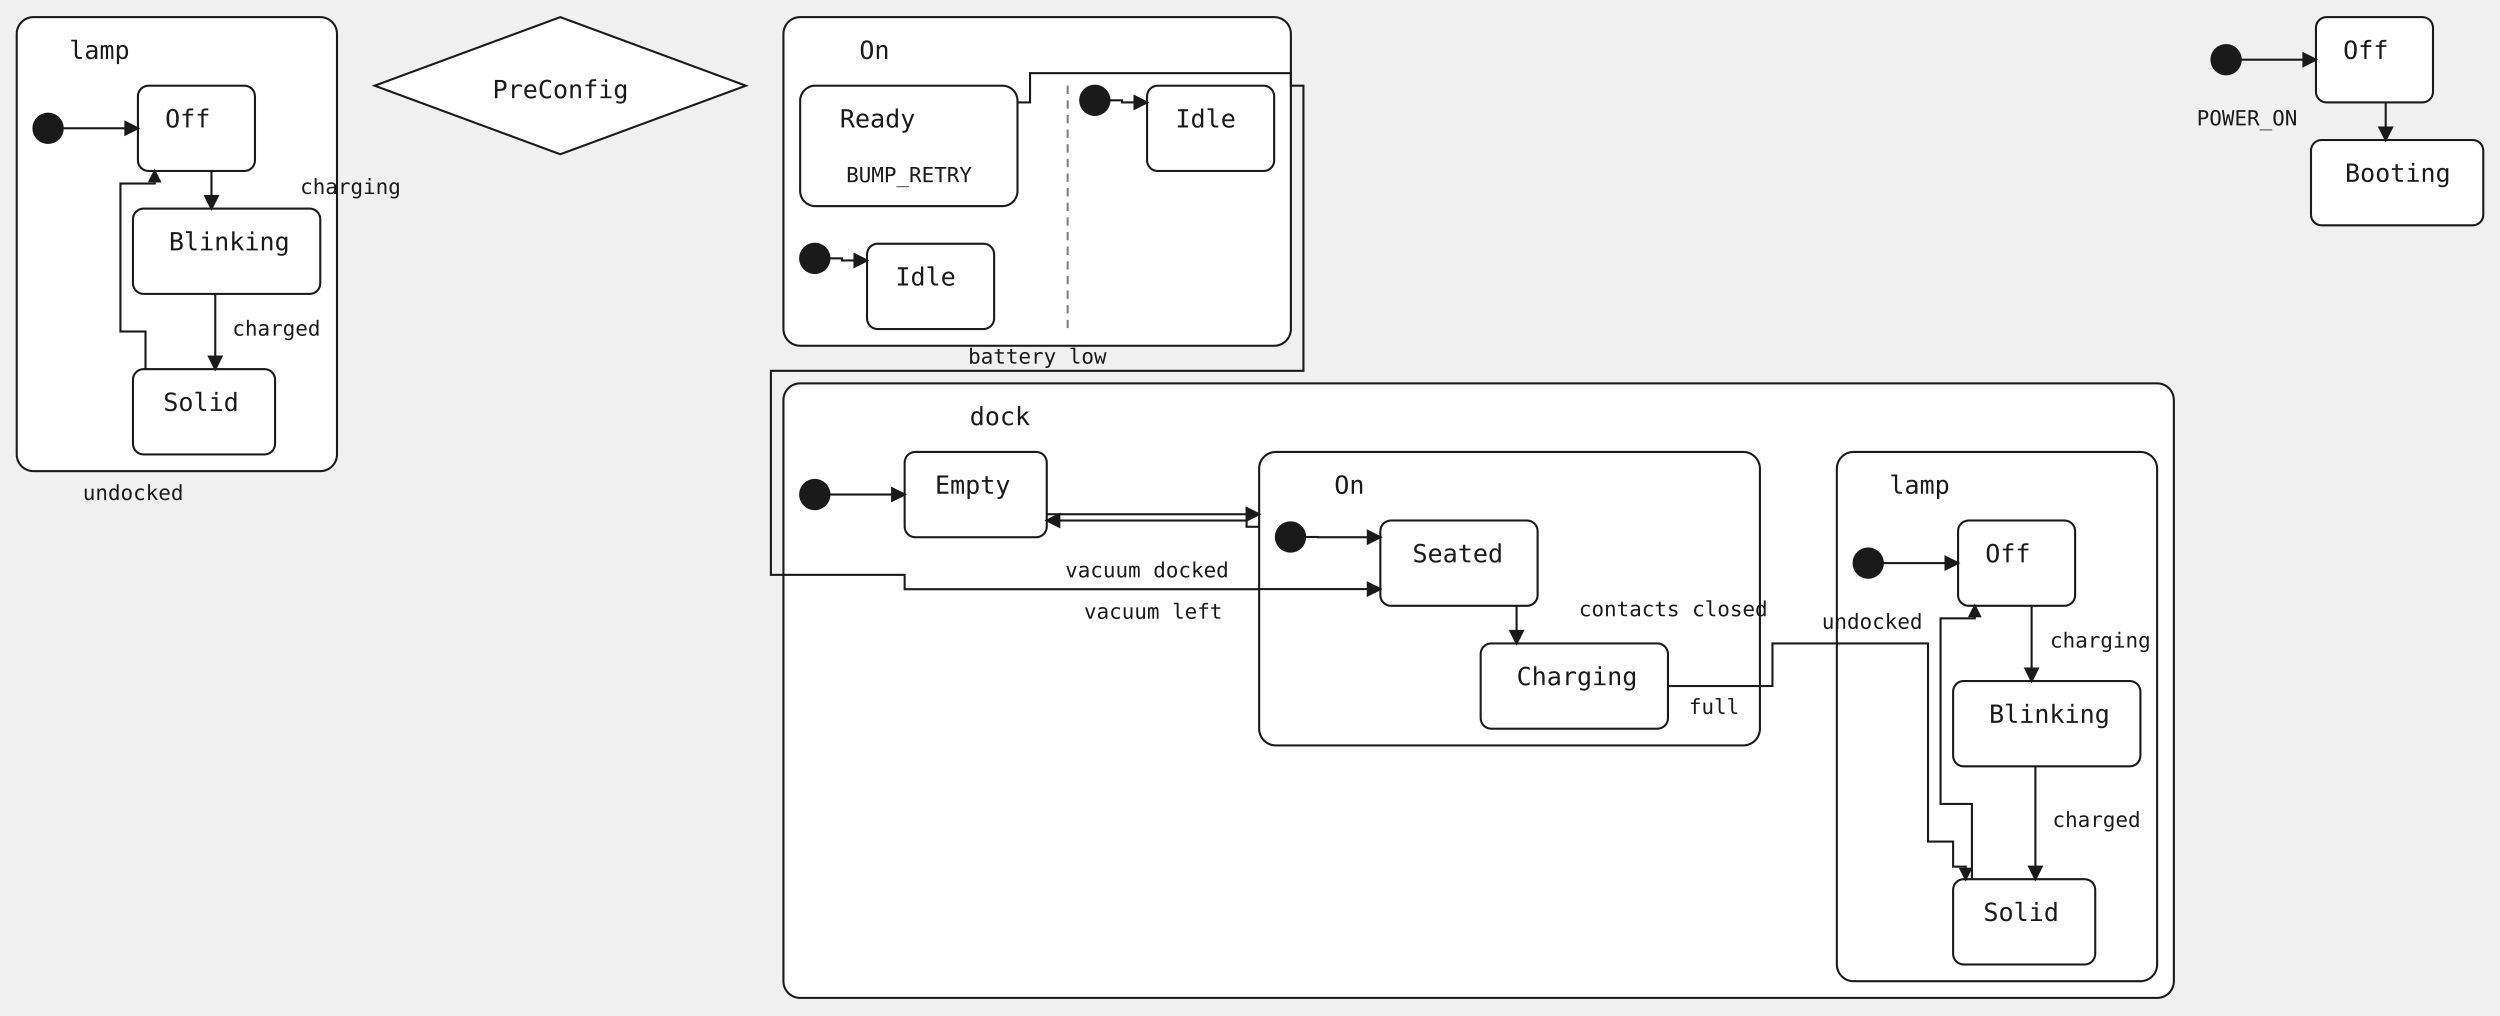
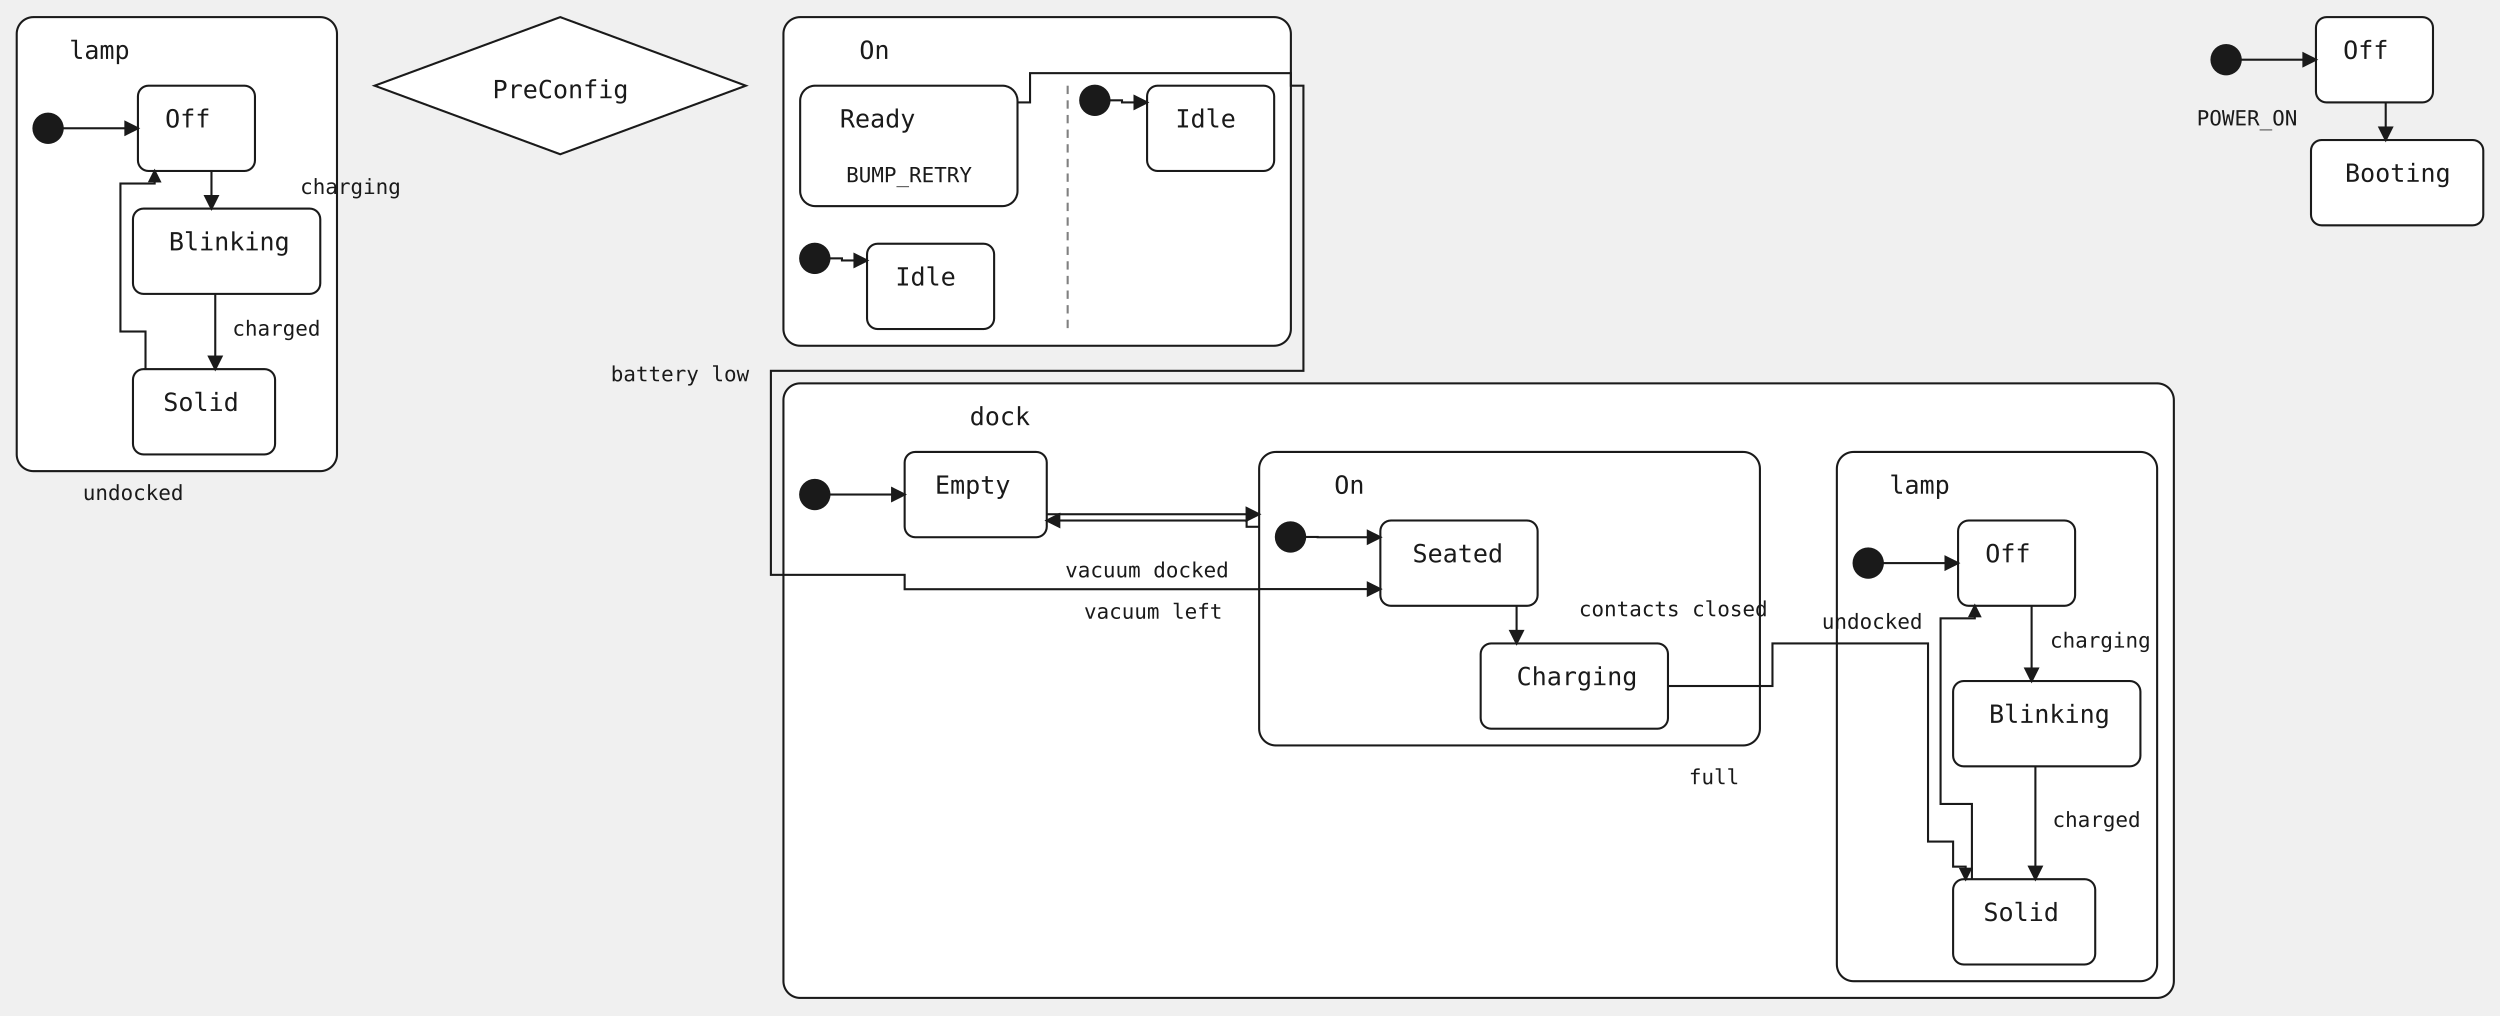
<svg xmlns="http://www.w3.org/2000/svg" width="1197" height="486" viewBox="-128 -128 19140 7765">
  <style>text { font-family: "JetBrains Mono", monospace; font-kerning: none; }</style>
  <rect x="5870" y="2804" width="10645" height="4705" rx="128" fill="#ffffff" stroke="#1a1a1a" stroke-width="16" class="scav-state scav-id-0" />
  <rect x="0" y="0" width="2452" height="3476" rx="128" fill="#ffffff" stroke="#1a1a1a" stroke-width="16" class="scav-state scav-id-1" />
  <rect x="17603" y="0" width="896" height="653" rx="81" fill="#ffffff" stroke="#1a1a1a" stroke-width="16" class="scav-state scav-id-2" />
  <rect x="17565" y="941" width="1319" height="653" rx="81" fill="#ffffff" stroke="#1a1a1a" stroke-width="16" class="scav-state scav-id-3" />
  <rect x="5870" y="0" width="3885" height="2516" rx="128" fill="#ffffff" stroke="#1a1a1a" stroke-width="16" class="scav-state scav-id-5" />
  <rect x="6510" y="1735" width="973" height="653" rx="81" fill="#ffffff" stroke="#1a1a1a" stroke-width="16" class="scav-state scav-id-6" />
  <rect x="5998" y="525" width="1664" height="922" rx="115" fill="#ffffff" stroke="#1a1a1a" stroke-width="16" class="scav-state scav-id-7" />
  <rect x="8654" y="525" width="973" height="653" rx="81" fill="#ffffff" stroke="#1a1a1a" stroke-width="16" class="scav-state scav-id-8" />
  <rect x="13935" y="3329" width="2452" height="4052" rx="128" fill="#ffffff" stroke="#1a1a1a" stroke-width="16" class="scav-state scav-id-9" />
  <rect x="6798" y="3329" width="1088" height="653" rx="81" fill="#ffffff" stroke="#1a1a1a" stroke-width="16" class="scav-state scav-id-10" />
  <rect x="9512" y="3329" width="3834" height="2247" rx="128" fill="#ffffff" stroke="#1a1a1a" stroke-width="16" class="scav-state scav-id-11" />
  <rect x="10440" y="3854" width="1204" height="653" rx="81" fill="#ffffff" stroke="#1a1a1a" stroke-width="16" class="scav-state scav-id-12" />
  <rect x="11208" y="4795" width="1434" height="653" rx="81" fill="#ffffff" stroke="#1a1a1a" stroke-width="16" class="scav-state scav-id-13" />
  <rect x="928" y="525" width="896" height="653" rx="81" fill="#ffffff" stroke="#1a1a1a" stroke-width="16" class="scav-state scav-id-14" />
  <rect x="890" y="1466" width="1434" height="653" rx="81" fill="#ffffff" stroke="#1a1a1a" stroke-width="16" class="scav-state scav-id-15" />
  <rect x="890" y="2695" width="1088" height="653" rx="81" fill="#ffffff" stroke="#1a1a1a" stroke-width="16" class="scav-state scav-id-16" />
  <rect x="14863" y="3854" width="896" height="653" rx="81" fill="#ffffff" stroke="#1a1a1a" stroke-width="16" class="scav-state scav-id-17" />
  <rect x="14825" y="5083" width="1434" height="653" rx="81" fill="#ffffff" stroke="#1a1a1a" stroke-width="16" class="scav-state scav-id-18" />
  <rect x="14825" y="6600" width="1088" height="653" rx="81" fill="#ffffff" stroke="#1a1a1a" stroke-width="16" class="scav-state scav-id-19" />
  <line x1="8046" y1="525" x2="8046" y2="2388" fill="none" stroke="#808080" stroke-width="16" stroke-dasharray="64,48" class="scav-sub scav-id-2" />
  <polyline points="17027,326 17507,326" fill="none" stroke="#1a1a1a" stroke-width="16" class="scav-trans scav-id-0" />
  <polyline points="18137,653 18137,845" fill="none" stroke="#1a1a1a" stroke-width="16" class="scav-trans scav-id-1" />
  <polyline points="6222,1847 6318,1847 6318,1863 6414,1863" fill="none" stroke="#1a1a1a" stroke-width="16" class="scav-trans scav-id-2" />
  <polyline points="7662,653 7758,653 7758,429 9755,429 9755,525 9851,525 9851,2708 5774,2708 5774,4270 5870,4270 6798,4270 6798,4380 9512,4380 9512,4379 10344,4379" fill="none" stroke="#1a1a1a" stroke-width="16" class="scav-trans scav-id-4" />
  <polyline points="8366,637 8462,637 8462,653 8558,653" fill="none" stroke="#1a1a1a" stroke-width="16" class="scav-trans scav-id-5" />
  <polyline points="9864,3980 9960,3980 9960,3982 10344,3982" fill="none" stroke="#1a1a1a" stroke-width="16" class="scav-trans scav-id-6" />
  <polyline points="11483,4507 11483,4699" fill="none" stroke="#1a1a1a" stroke-width="16" class="scav-trans scav-id-7" />
  <polyline points="12642,5121 13346,5121 13442,5121 13442,4795 13935,4795 14633,4795 14633,6312 14825,6312 14825,6504 14921,6504 14921,6552" fill="none" stroke="#1a1a1a" stroke-width="16" class="scav-trans scav-id-8" />
  <polyline points="6222,3655 6702,3655" fill="none" stroke="#1a1a1a" stroke-width="16" class="scav-trans scav-id-9" />
  <polyline points="7886,3806 9416,3806" fill="none" stroke="#1a1a1a" stroke-width="16" class="scav-trans scav-id-10" />
  <polyline points="9512,3902 9416,3902 9416,3854 7982,3854" fill="none" stroke="#1a1a1a" stroke-width="16" class="scav-trans scav-id-11" />
  <polyline points="352,851 832,851" fill="none" stroke="#1a1a1a" stroke-width="16" class="scav-trans scav-id-12" />
  <polyline points="1491,1178 1491,1370" fill="none" stroke="#1a1a1a" stroke-width="16" class="scav-trans scav-id-13" />
  <polyline points="1520,2119 1520,2599" fill="none" stroke="#1a1a1a" stroke-width="16" class="scav-trans scav-id-14" />
  <polyline points="986,2695 986,2407 794,2407 794,1274 1056,1274 1056,1226" fill="none" stroke="#1a1a1a" stroke-width="16" class="scav-trans scav-id-15" />
  <polyline points="14287,4180 14767,4180" fill="none" stroke="#1a1a1a" stroke-width="16" class="scav-trans scav-id-16" />
  <polyline points="15426,4507 15426,4987" fill="none" stroke="#1a1a1a" stroke-width="16" class="scav-trans scav-id-17" />
  <polyline points="15455,5736 15455,6504" fill="none" stroke="#1a1a1a" stroke-width="16" class="scav-trans scav-id-18" />
  <polyline points="14969,6600 14969,6024 14729,6024 14729,4603 14991,4603 14991,4555" fill="none" stroke="#1a1a1a" stroke-width="16" class="scav-trans scav-id-19" />
  <polygon points="17603,326 17507,374 17507,278" fill="#1a1a1a" stroke="#1a1a1a" stroke-width="16" class="scav-trans scav-id-0" />
  <polygon points="18137,941 18089,845 18185,845" fill="#1a1a1a" stroke="#1a1a1a" stroke-width="16" class="scav-trans scav-id-1" />
  <polygon points="6510,1863 6414,1911 6414,1815" fill="#1a1a1a" stroke="#1a1a1a" stroke-width="16" class="scav-trans scav-id-2" />
  <polygon points="10440,4379 10344,4427 10344,4331" fill="#1a1a1a" stroke="#1a1a1a" stroke-width="16" class="scav-trans scav-id-4" />
  <polygon points="8654,653 8558,701 8558,605" fill="#1a1a1a" stroke="#1a1a1a" stroke-width="16" class="scav-trans scav-id-5" />
  <polygon points="10440,3982 10344,4030 10344,3934" fill="#1a1a1a" stroke="#1a1a1a" stroke-width="16" class="scav-trans scav-id-6" />
  <polygon points="11483,4795 11435,4699 11531,4699" fill="#1a1a1a" stroke="#1a1a1a" stroke-width="16" class="scav-trans scav-id-7" />
  <polygon points="14921,6600 14881,6520 14961,6520" fill="#1a1a1a" stroke="#1a1a1a" stroke-width="16" class="scav-trans scav-id-8" />
  <polygon points="6798,3655 6702,3703 6702,3607" fill="#1a1a1a" stroke="#1a1a1a" stroke-width="16" class="scav-trans scav-id-9" />
  <polygon points="9512,3806 9416,3854 9416,3758" fill="#1a1a1a" stroke="#1a1a1a" stroke-width="16" class="scav-trans scav-id-10" />
  <polygon points="7886,3854 7982,3806 7982,3902" fill="#1a1a1a" stroke="#1a1a1a" stroke-width="16" class="scav-trans scav-id-11" />
  <polygon points="928,851 832,899 832,803" fill="#1a1a1a" stroke="#1a1a1a" stroke-width="16" class="scav-trans scav-id-12" />
  <polygon points="1491,1466 1443,1370 1539,1370" fill="#1a1a1a" stroke="#1a1a1a" stroke-width="16" class="scav-trans scav-id-13" />
  <polygon points="1520,2695 1472,2599 1568,2599" fill="#1a1a1a" stroke="#1a1a1a" stroke-width="16" class="scav-trans scav-id-14" />
  <polygon points="1056,1178 1096,1258 1016,1258" fill="#1a1a1a" stroke="#1a1a1a" stroke-width="16" class="scav-trans scav-id-15" />
  <polygon points="14863,4180 14767,4228 14767,4132" fill="#1a1a1a" stroke="#1a1a1a" stroke-width="16" class="scav-trans scav-id-16" />
  <polygon points="15426,5083 15378,4987 15474,4987" fill="#1a1a1a" stroke="#1a1a1a" stroke-width="16" class="scav-trans scav-id-17" />
  <polygon points="15455,6600 15407,6504 15503,6504" fill="#1a1a1a" stroke="#1a1a1a" stroke-width="16" class="scav-trans scav-id-18" />
  <polygon points="14991,4507 15031,4587 14951,4587" fill="#1a1a1a" stroke="#1a1a1a" stroke-width="16" class="scav-trans scav-id-19" />
  <polygon points="4161,0 5582,525 4161,1050 2740,525" fill="#ffffff" stroke="#1a1a1a" stroke-width="16" class="scav-state scav-id-4" />
  <text x="16690" y="829" font-size="160" textLength="768" lengthAdjust="spacing" fill="#1a1a1a" class="scav-trans scav-id-1">POWER_ON</text>
  <text x="6350" y="1264" font-size="160" textLength="960" lengthAdjust="spacing" fill="#1a1a1a" class="scav-trans scav-id-3">BUMP_RETRY</text>
-   <text x="7284" y="2653" font-size="160" textLength="1056" lengthAdjust="spacing" fill="#1a1a1a" class="scav-trans scav-id-4">battery low</text>
+   <text x="4548" y="2788" font-size="160" textLength="1056" lengthAdjust="spacing" fill="#1a1a1a" class="scav-trans scav-id-4">battery low</text>
  <text x="11960" y="4587" font-size="160" textLength="1440" lengthAdjust="spacing" fill="#1a1a1a" class="scav-trans scav-id-7">contacts closed</text>
-   <text x="12802" y="5335" font-size="160" textLength="384" lengthAdjust="spacing" fill="#1a1a1a" class="scav-trans scav-id-8">full</text>
+   <text x="12802" y="5873" font-size="160" textLength="384" lengthAdjust="spacing" fill="#1a1a1a" class="scav-trans scav-id-8">full</text>
  <text x="8027" y="4289" font-size="160" textLength="1248" lengthAdjust="spacing" fill="#1a1a1a" class="scav-trans scav-id-10">vacuum docked</text>
  <text x="8171" y="4606" font-size="160" textLength="1056" lengthAdjust="spacing" fill="#1a1a1a" class="scav-trans scav-id-11">vacuum left</text>
  <text x="2170" y="1354" font-size="160" textLength="768" lengthAdjust="spacing" fill="#1a1a1a" class="scav-trans scav-id-13">charging</text>
  <text x="1651" y="2439" font-size="160" textLength="672" lengthAdjust="spacing" fill="#1a1a1a" class="scav-trans scav-id-14">charged</text>
  <text x="506" y="3697" font-size="160" textLength="768" lengthAdjust="spacing" fill="#1a1a1a" class="scav-trans scav-id-15">undocked</text>
  <text x="15567" y="4827" font-size="160" textLength="768" lengthAdjust="spacing" fill="#1a1a1a" class="scav-trans scav-id-17">charging</text>
  <text x="15586" y="6200" font-size="160" textLength="672" lengthAdjust="spacing" fill="#1a1a1a" class="scav-trans scav-id-18">charged</text>
  <text x="13820" y="4683" font-size="160" textLength="768" lengthAdjust="spacing" fill="#1a1a1a" class="scav-trans scav-id-19">undocked</text>
  <text x="7296" y="3124" font-size="192" textLength="461" lengthAdjust="spacing" fill="#1a1a1a" class="scav-state scav-id-0">dock</text>
  <text x="402" y="320" font-size="192" textLength="461" lengthAdjust="spacing" fill="#1a1a1a" class="scav-state scav-id-1">lamp</text>
  <text x="17811" y="320" font-size="192" textLength="346" lengthAdjust="spacing" fill="#1a1a1a" class="scav-state scav-id-2">Off</text>
  <text x="17825" y="1261" font-size="192" textLength="807" lengthAdjust="spacing" fill="#1a1a1a" class="scav-state scav-id-3">Booting</text>
  <text x="3643" y="621" font-size="192" textLength="1037" lengthAdjust="spacing" fill="#1a1a1a" class="scav-state scav-id-4">PreConfig</text>
  <text x="6451" y="320" font-size="192" textLength="231" lengthAdjust="spacing" fill="#1a1a1a" class="scav-state scav-id-5">On</text>
  <text x="6727" y="2055" font-size="192" textLength="461" lengthAdjust="spacing" fill="#1a1a1a" class="scav-state scav-id-6">Idle</text>
  <text x="6302" y="845" font-size="192" textLength="576" lengthAdjust="spacing" fill="#1a1a1a" class="scav-state scav-id-7">Ready</text>
  <text x="8871" y="845" font-size="192" textLength="461" lengthAdjust="spacing" fill="#1a1a1a" class="scav-state scav-id-8">Idle</text>
  <text x="14337" y="3649" font-size="192" textLength="461" lengthAdjust="spacing" fill="#1a1a1a" class="scav-state scav-id-9">lamp</text>
  <text x="7030" y="3649" font-size="192" textLength="576" lengthAdjust="spacing" fill="#1a1a1a" class="scav-state scav-id-10">Empty</text>
  <text x="10087" y="3649" font-size="192" textLength="231" lengthAdjust="spacing" fill="#1a1a1a" class="scav-state scav-id-11">On</text>
  <text x="10686" y="4174" font-size="192" textLength="692" lengthAdjust="spacing" fill="#1a1a1a" class="scav-state scav-id-12">Seated</text>
  <text x="11483" y="5115" font-size="192" textLength="922" lengthAdjust="spacing" fill="#1a1a1a" class="scav-state scav-id-13">Charging</text>
  <text x="1136" y="845" font-size="192" textLength="346" lengthAdjust="spacing" fill="#1a1a1a" class="scav-state scav-id-14">Off</text>
  <text x="1165" y="1786" font-size="192" textLength="922" lengthAdjust="spacing" fill="#1a1a1a" class="scav-state scav-id-15">Blinking</text>
  <text x="1122" y="3015" font-size="192" textLength="576" lengthAdjust="spacing" fill="#1a1a1a" class="scav-state scav-id-16">Solid</text>
  <text x="15071" y="4174" font-size="192" textLength="346" lengthAdjust="spacing" fill="#1a1a1a" class="scav-state scav-id-17">Off</text>
  <text x="15100" y="5403" font-size="192" textLength="922" lengthAdjust="spacing" fill="#1a1a1a" class="scav-state scav-id-18">Blinking</text>
  <text x="15057" y="6920" font-size="192" textLength="576" lengthAdjust="spacing" fill="#1a1a1a" class="scav-state scav-id-19">Solid</text>
  <circle cx="16915" cy="326" r="112" fill="#1a1a1a" stroke="#1a1a1a" stroke-width="16" class="scav-state scav-id-20" />
  <circle cx="6110" cy="1847" r="112" fill="#1a1a1a" stroke="#1a1a1a" stroke-width="16" class="scav-state scav-id-21" />
  <circle cx="8254" cy="637" r="112" fill="#1a1a1a" stroke="#1a1a1a" stroke-width="16" class="scav-state scav-id-22" />
  <circle cx="9752" cy="3980" r="112" fill="#1a1a1a" stroke="#1a1a1a" stroke-width="16" class="scav-state scav-id-23" />
  <circle cx="6110" cy="3655" r="112" fill="#1a1a1a" stroke="#1a1a1a" stroke-width="16" class="scav-state scav-id-24" />
  <circle cx="240" cy="851" r="112" fill="#1a1a1a" stroke="#1a1a1a" stroke-width="16" class="scav-state scav-id-25" />
  <circle cx="14175" cy="4180" r="112" fill="#1a1a1a" stroke="#1a1a1a" stroke-width="16" class="scav-state scav-id-26" />
</svg>
